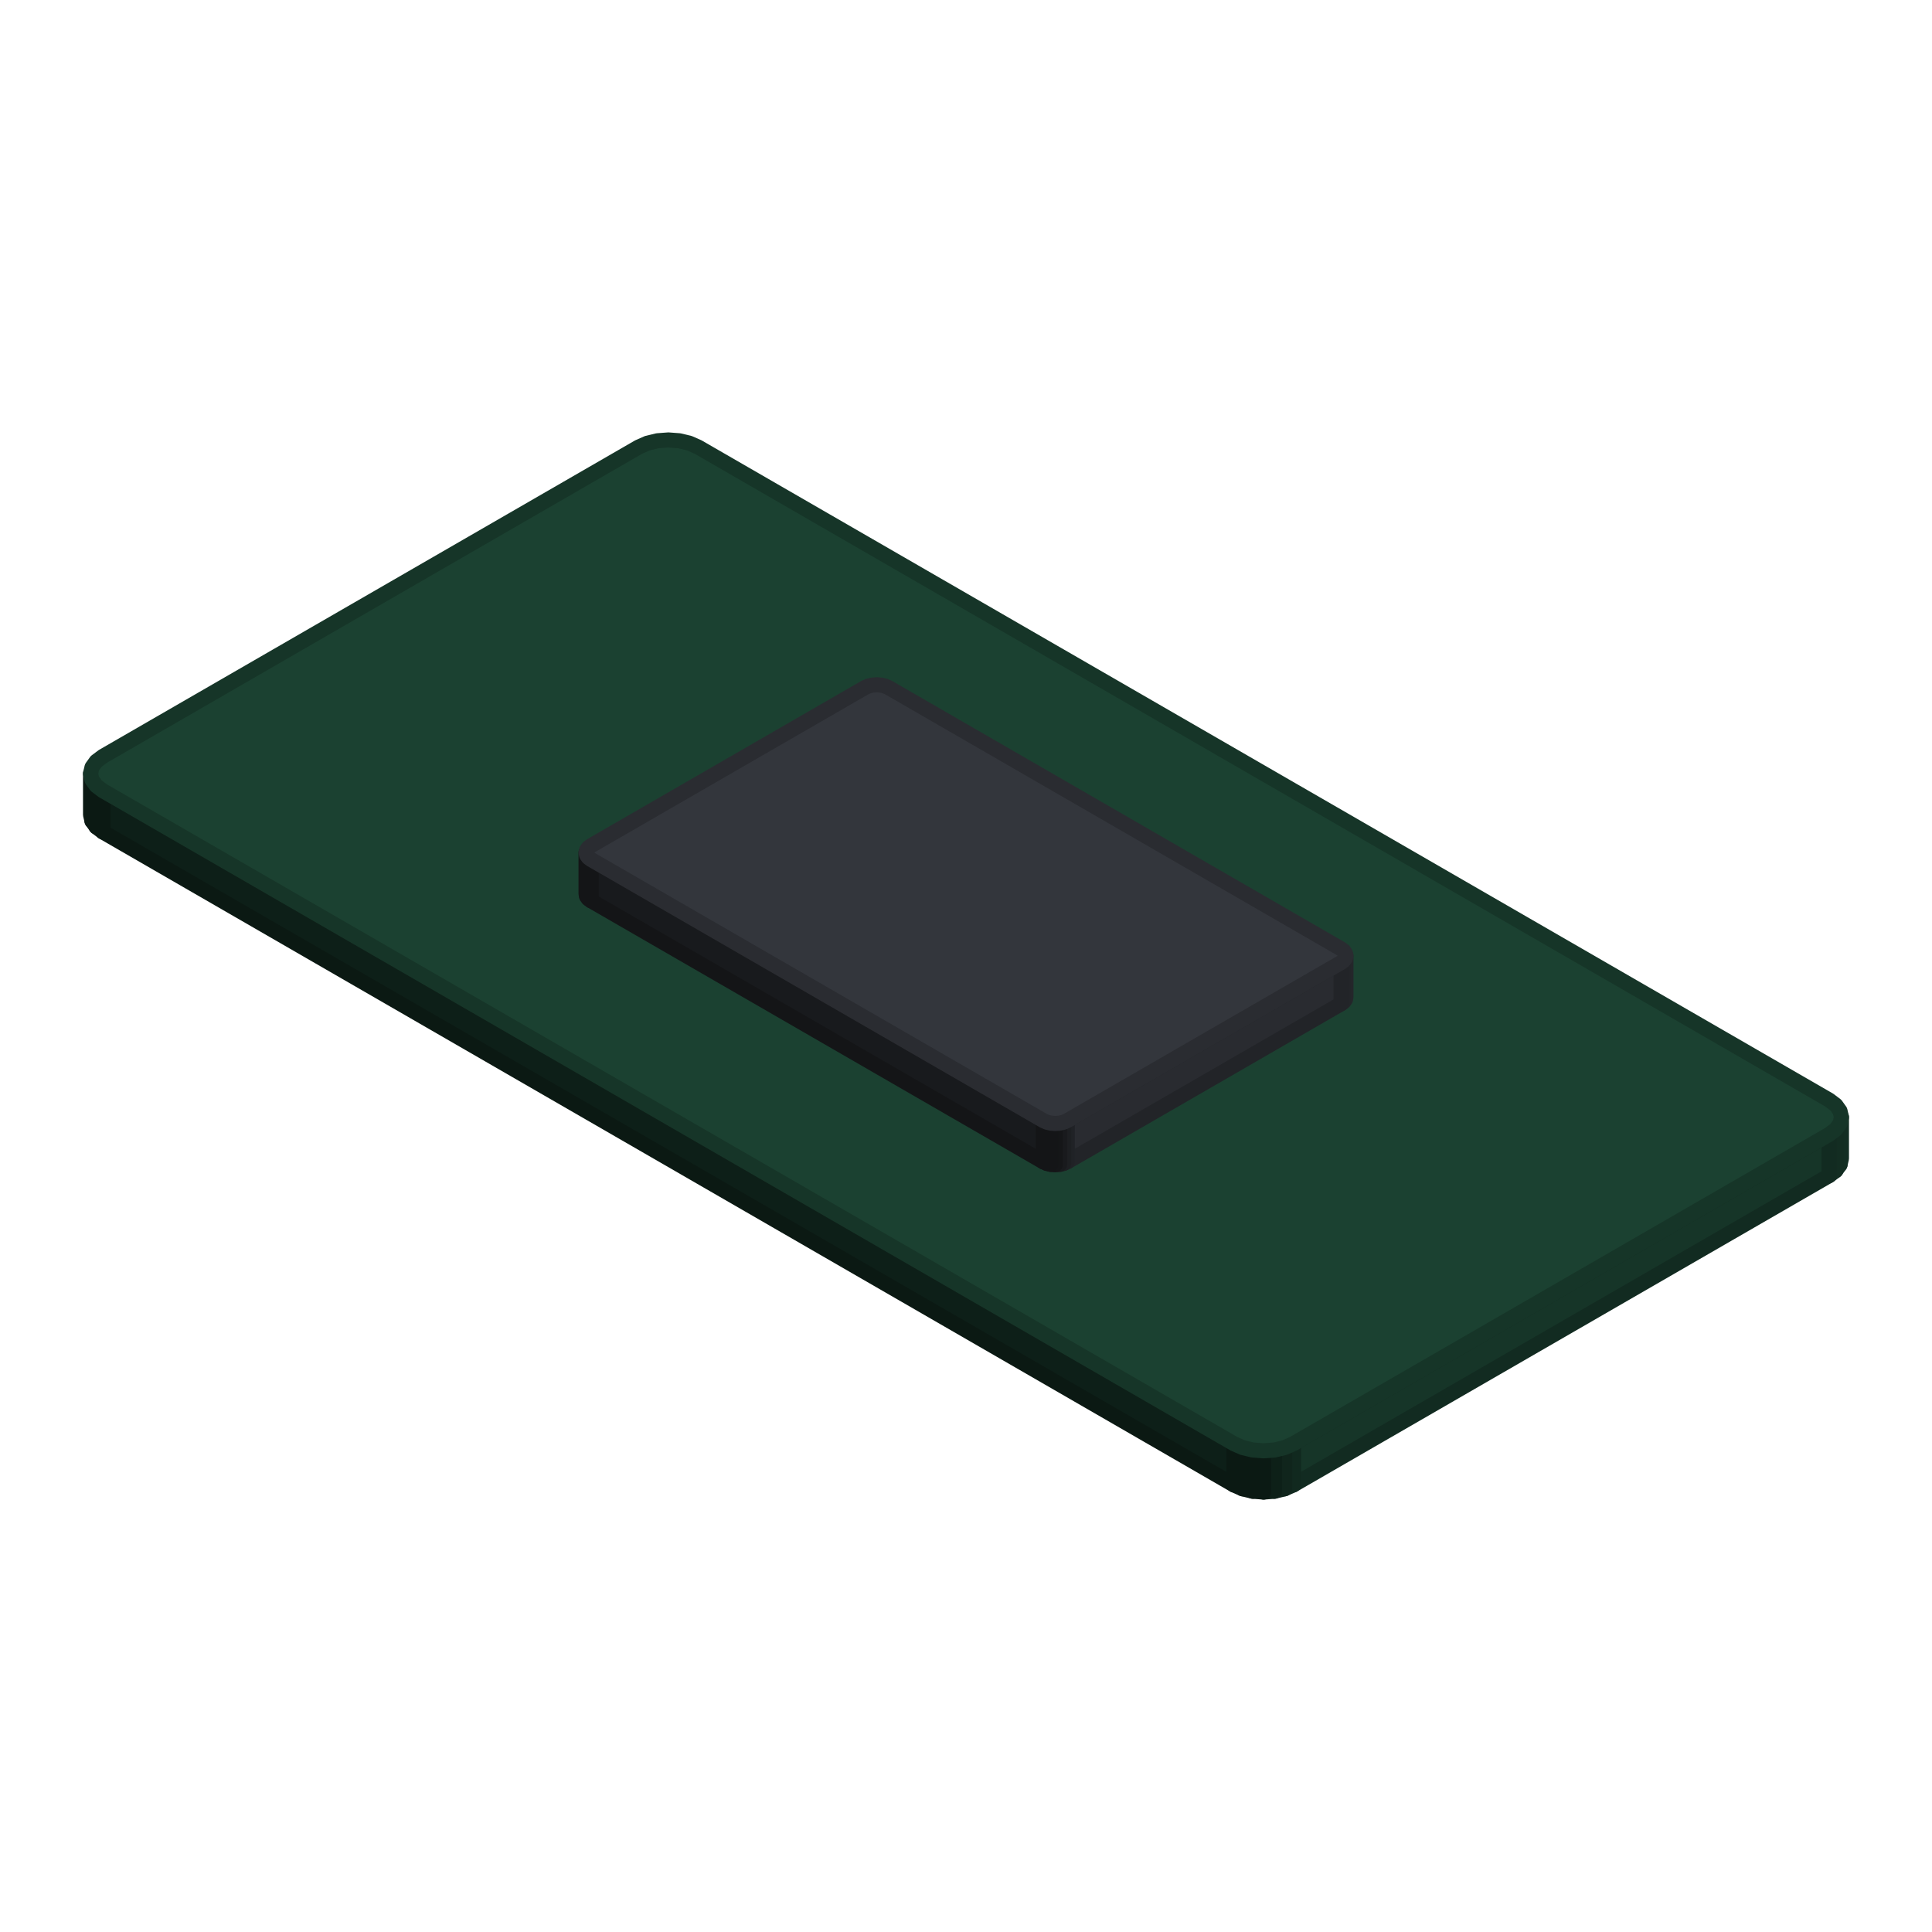
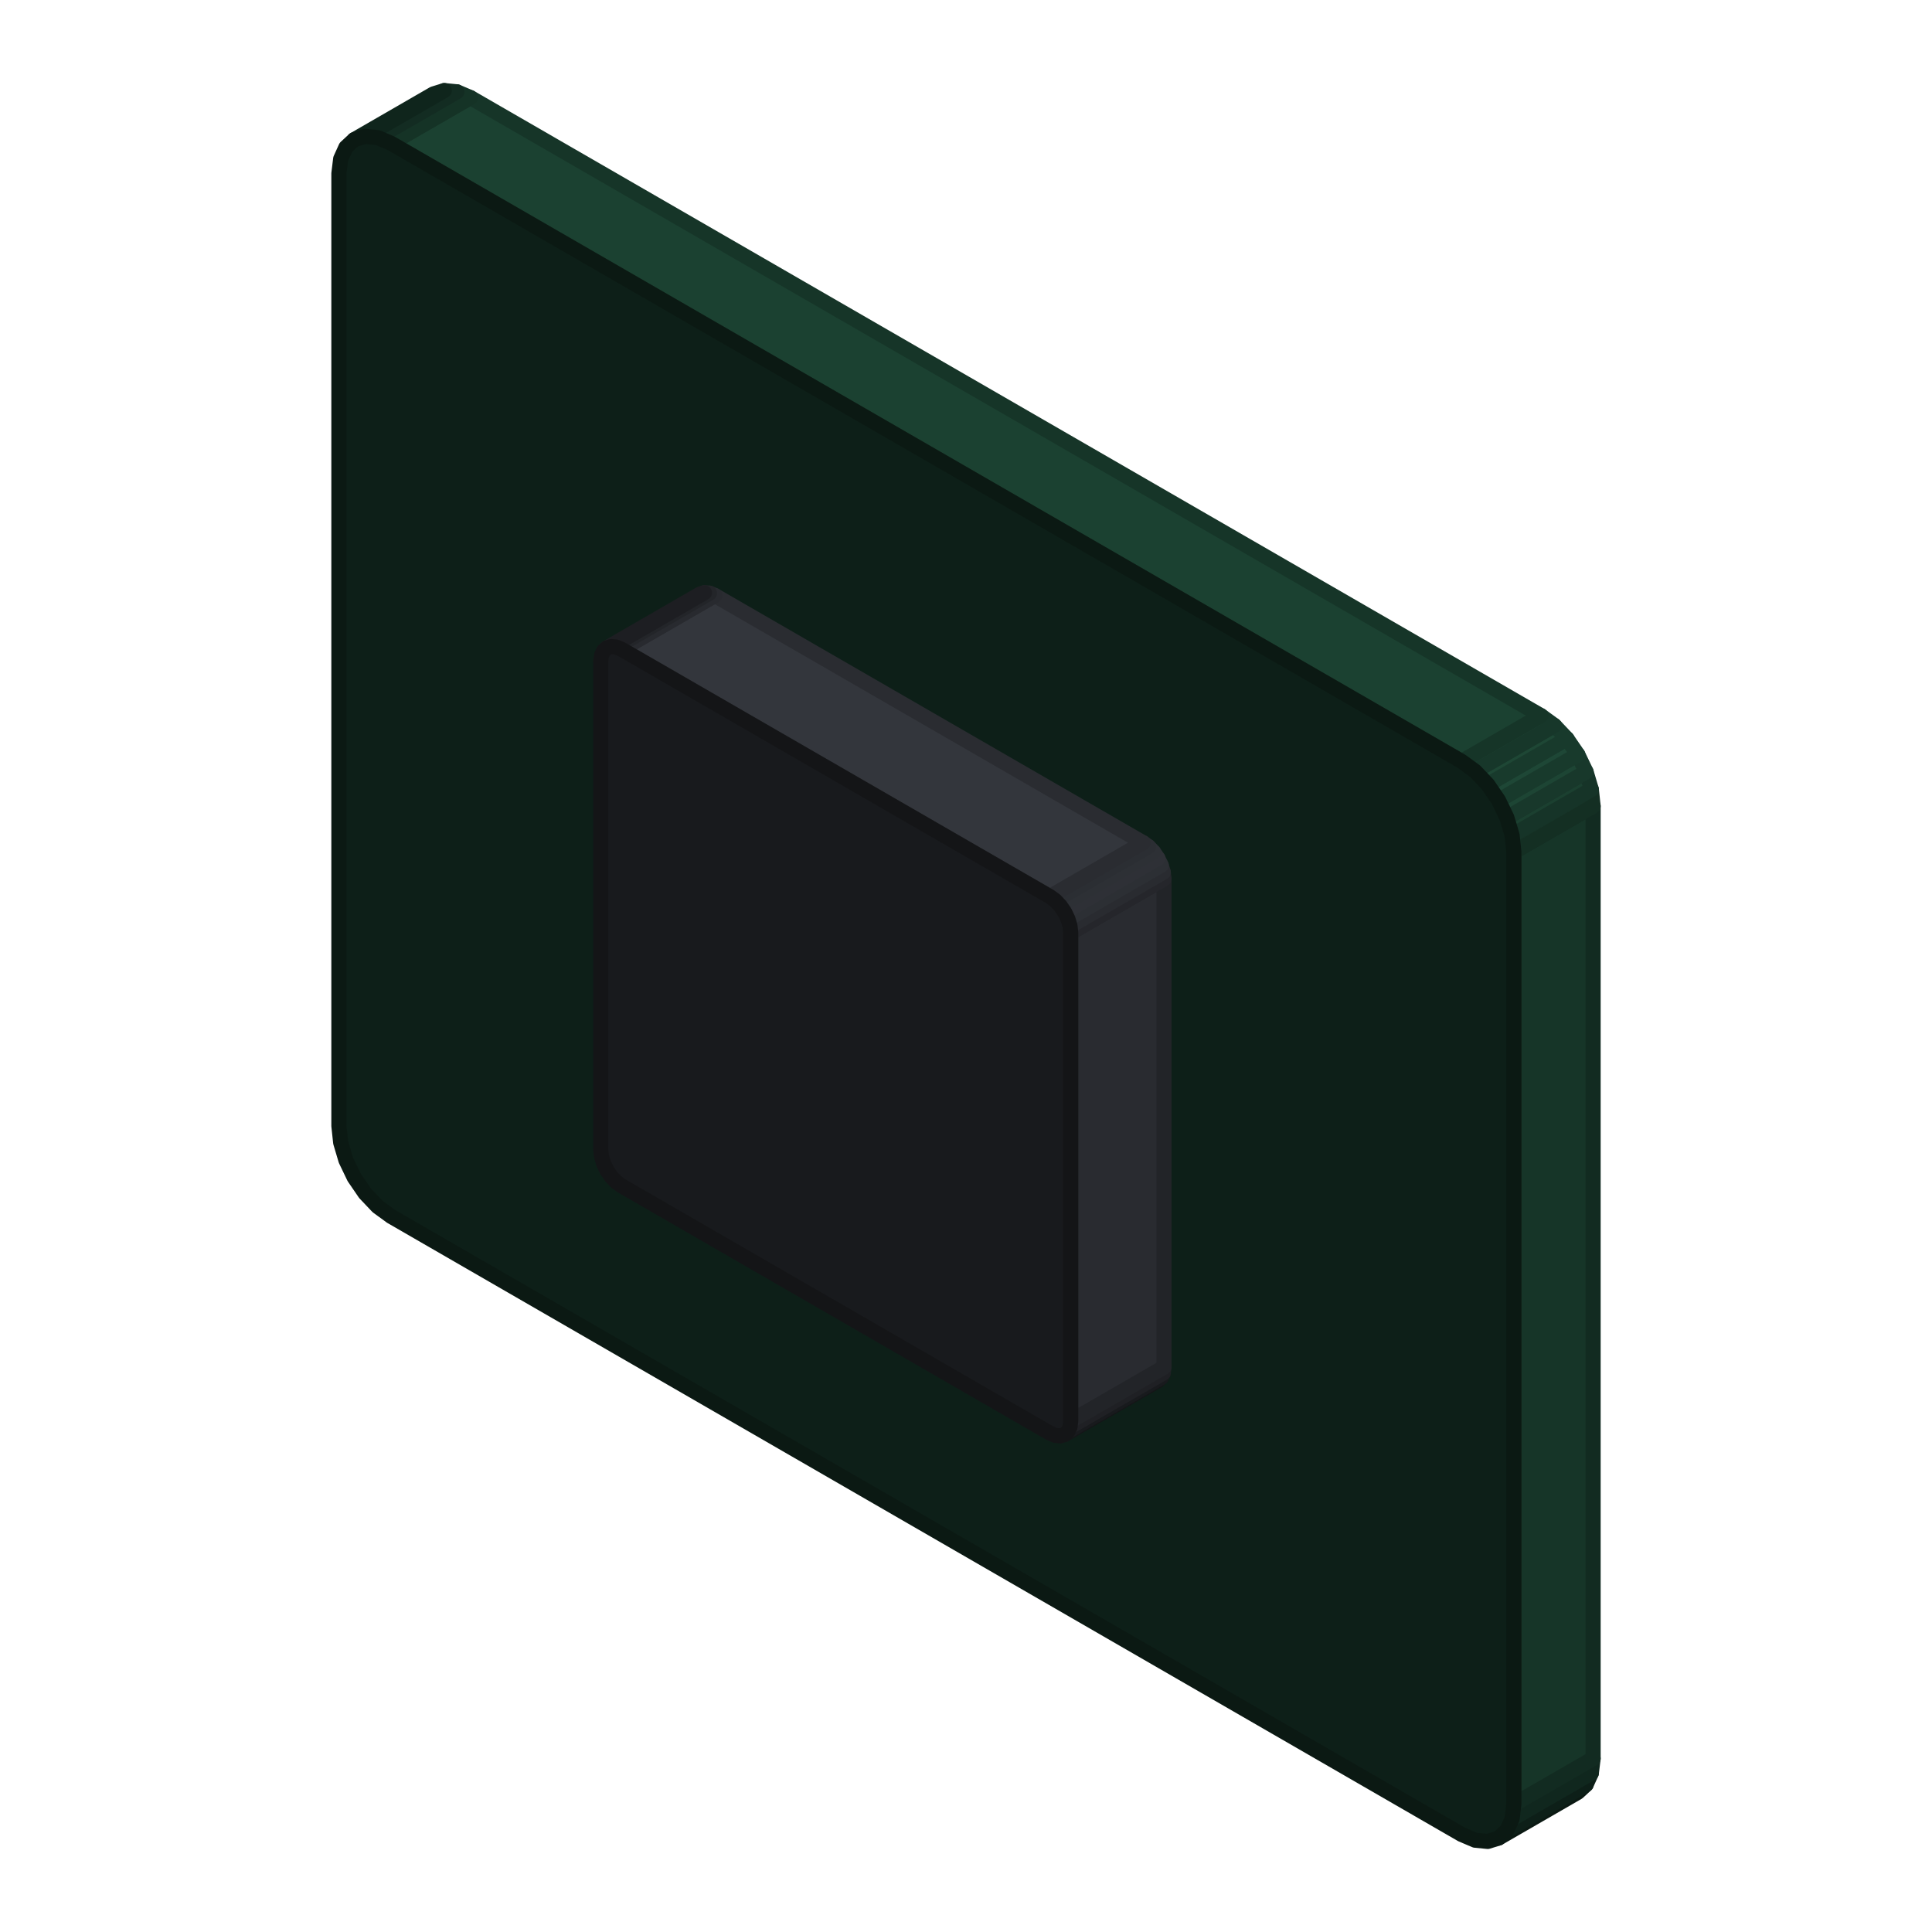
<svg xmlns="http://www.w3.org/2000/svg" viewBox="0 0 64 64" width="64" height="64" role="img" aria-label="Grove Vision AI V2">
  <g shape-rendering="geometricPrecision">
-     <path d="M61 38.375L60.952 38.584L60.952 37.217L61 37.009Z" fill="#18392b" stroke="#142f24" stroke-width=".5" stroke-linejoin="round" />
-     <path d="M60.952 38.584L60.813 38.778L60.813 37.412L60.952 37.217Z" fill="#18392b" stroke="#132e23" stroke-width=".5" stroke-linejoin="round" />
-     <path d="M60.813 38.778L60.592 38.944L60.592 37.578L60.813 37.412Z" fill="#173629" stroke="#132d22" stroke-width=".5" stroke-linejoin="round" />
-     <path d="M60.592 38.944L42.845 49.19L42.845 47.824L60.592 37.578Z" fill="#163528" stroke="#122b21" stroke-width=".5" stroke-linejoin="round" />
-     <path d="M42.845 49.19L42.556 49.318L42.556 47.952L42.845 47.824Z" fill="#153226" stroke="#11291f" stroke-width=".5" stroke-linejoin="round" />
-     <path d="M42.556 49.318L42.22 49.399L42.22 48.033L42.556 47.952Z" fill="#132d22" stroke="#10251c" stroke-width=".5" stroke-linejoin="round" />
-     <path d="M42.22 49.399L41.859 49.426L41.859 48.06L42.22 48.033Z" fill="#10271d" stroke="#0d2018" stroke-width=".5" stroke-linejoin="round" />
-     <path d="M41.859 49.426L41.498 49.399L41.498 48.033L41.859 48.06Z" fill="#0e2018" stroke="#0b1a14" stroke-width=".5" stroke-linejoin="round" />
-     <path d="M41.498 49.399L41.162 49.318L41.162 47.952L41.498 48.033Z" fill="#0d1f18" stroke="#0b1913" stroke-width=".5" stroke-linejoin="round" />
-     <path d="M41.162 49.318L40.873 49.19L40.873 47.824L41.162 47.952Z" fill="#0d1f18" stroke="#0b1913" stroke-width=".5" stroke-linejoin="round" />
-     <path d="M40.873 49.19L3.408 27.56L3.408 26.194L40.873 47.824Z" fill="#0d1f18" stroke="#0b1913" stroke-width=".5" stroke-linejoin="round" />
-     <path d="M3.408 27.56L3.187 27.393L3.187 26.027L3.408 26.194Z" fill="#0d1f18" stroke="#0b1913" stroke-width=".5" stroke-linejoin="round" />
-     <path d="M3.187 27.393L3.048 27.199L3.048 25.833L3.187 26.027Z" fill="#0d1f18" stroke="#0b1913" stroke-width=".5" stroke-linejoin="round" />
-     <path d="M3.048 27.199L3 26.991L3 25.625L3.048 25.833Z" fill="#0d1f18" stroke="#0b1913" stroke-width=".5" stroke-linejoin="round" />
-     <path d="M60.592 36.44L60.813 36.607L60.952 36.801L61 37.009L60.952 37.217L60.813 37.412L60.592 37.578L42.845 47.824L42.556 47.952L42.22 48.033L41.859 48.06L41.498 48.033L41.162 47.952L40.873 47.824L3.408 26.194L3.187 26.027L3.048 25.833L3 25.625L3.048 25.416L3.187 25.222L3.408 25.056L21.155 14.81L21.444 14.682L21.78 14.601L22.141 14.574L22.502 14.601L22.838 14.682L23.127 14.81Z" fill="#1b4131" stroke="#163528" stroke-width=".5" stroke-linejoin="round" />
-     <path d="M44.586 33.025L44.567 33.108L44.567 31.742L44.586 31.658Z" fill="#2d2f35" stroke="#25272b" stroke-width=".5" stroke-linejoin="round" />
-     <path d="M44.567 33.108L44.511 33.186L44.511 31.819L44.567 31.742Z" fill="#2c2f34" stroke="#24262b" stroke-width=".5" stroke-linejoin="round" />
-     <path d="M44.511 33.186L44.423 33.252L44.423 31.886L44.511 31.819Z" fill="#2b2d32" stroke="#232529" stroke-width=".5" stroke-linejoin="round" />
-     <path d="M44.423 33.252L35.352 38.489L35.352 37.123L44.423 31.886Z" fill="#292b30" stroke="#222428" stroke-width=".5" stroke-linejoin="round" />
-     <path d="M35.352 38.489L35.237 38.54L35.237 37.174L35.352 37.123Z" fill="#282a2e" stroke="#202226" stroke-width=".5" stroke-linejoin="round" />
-     <path d="M35.237 38.54L35.102 38.572L35.102 37.206L35.237 37.174Z" fill="#23252a" stroke="#1d1f22" stroke-width=".5" stroke-linejoin="round" />
-     <path d="M35.102 38.572L34.958 38.583L34.958 37.217L35.102 37.206Z" fill="#1f2024" stroke="#191a1d" stroke-width=".5" stroke-linejoin="round" />
-     <path d="M34.958 38.583L34.813 38.572L34.813 37.206L34.958 37.217Z" fill="#191b1e" stroke="#151618" stroke-width=".5" stroke-linejoin="round" />
-     <path d="M34.813 38.572L34.679 38.54L34.679 37.174L34.813 37.206Z" fill="#181a1d" stroke="#141517" stroke-width=".5" stroke-linejoin="round" />
-     <path d="M34.679 38.54L34.563 38.489L34.563 37.123L34.679 37.174Z" fill="#181a1d" stroke="#141517" stroke-width=".5" stroke-linejoin="round" />
-     <path d="M34.563 38.489L19.577 29.837L19.577 28.471L34.563 37.123Z" fill="#181a1d" stroke="#141517" stroke-width=".5" stroke-linejoin="round" />
-     <path d="M19.577 29.837L19.489 29.77L19.489 28.404L19.577 28.471Z" fill="#181a1d" stroke="#141517" stroke-width=".5" stroke-linejoin="round" />
-     <path d="M19.489 29.77L19.433 29.693L19.433 28.326L19.489 28.404Z" fill="#181a1d" stroke="#141517" stroke-width=".5" stroke-linejoin="round" />
-     <path d="M19.433 29.693L19.414 29.609L19.414 28.243L19.433 28.326Z" fill="#181a1d" stroke="#141517" stroke-width=".5" stroke-linejoin="round" />
-     <path d="M44.423 31.431L44.511 31.497L44.567 31.575L44.586 31.658L44.567 31.742L44.511 31.819L44.423 31.886L35.352 37.123L35.237 37.174L35.102 37.206L34.958 37.217L34.813 37.206L34.679 37.174L34.563 37.123L19.577 28.471L19.489 28.404L19.433 28.326L19.414 28.243L19.433 28.16L19.489 28.082L19.577 28.015L28.648 22.779L28.763 22.727L28.898 22.695L29.042 22.684L29.187 22.695L29.321 22.727L29.437 22.779Z" fill="#33363c" stroke="#2a2c31" stroke-width=".5" stroke-linejoin="round" />
+     <path d="M52.267 59.373L52.542 59.118L49.917 60.634L49.641 60.889Z" fill="#0d1f18" stroke="#0b1913" stroke-width=".5" stroke-linejoin="round" />
+     <path d="M52.542 59.118L52.715 58.736L50.09 60.252L49.917 60.634Z" fill="#10261d" stroke="#0d1f18" stroke-width=".5" stroke-linejoin="round" />
+     <path d="M52.715 58.736L52.774 58.253L50.149 59.768L50.09 60.252Z" fill="#143024" stroke="#10271e" stroke-width=".5" stroke-linejoin="round" />
+     <path d="M52.774 58.253L52.774 26.704L50.149 28.22L50.149 59.768Z" fill="#163528" stroke="#122b21" stroke-width=".5" stroke-linejoin="round" />
+     <path d="M52.774 26.704L52.715 26.152L50.09 27.668L50.149 28.22Z" fill="#18392b" stroke="#142f23" stroke-width=".5" stroke-linejoin="round" />
+     <path d="M52.715 26.152L52.542 25.57L49.917 27.086L50.09 27.668Z" fill="#1b4030" stroke="#163428" stroke-width=".5" stroke-linejoin="round" />
+     <path d="M52.542 25.57L52.267 24.997L49.641 26.513L49.917 27.086Z" fill="#1d4534" stroke="#18382b" stroke-width=".5" stroke-linejoin="round" />
+     <path d="M52.267 24.997L51.908 24.472L49.283 25.988L49.641 26.513Z" fill="#1e4736" stroke="#183a2c" stroke-width=".5" stroke-linejoin="round" />
+     <path d="M51.908 24.472L51.491 24.032L48.865 25.547L49.283 25.988Z" fill="#1e4735" stroke="#183a2c" stroke-width=".5" stroke-linejoin="round" />
+     <path d="M51.491 24.032L51.043 23.705L48.417 25.221L48.865 25.547Z" fill="#1c4433" stroke="#17372a" stroke-width=".5" stroke-linejoin="round" />
+     <path d="M51.043 23.705L15.583 3.232L12.957 4.748L48.417 25.221Z" fill="#1b4131" stroke="#163528" stroke-width=".5" stroke-linejoin="round" />
+     <path d="M15.583 3.232L15.135 3.041L12.509 4.557L12.957 4.748Z" fill="#1a3e2f" stroke="#153326" stroke-width=".5" stroke-linejoin="round" />
+     <path d="M15.135 3.041L14.717 3L12.092 4.516L12.509 4.557Z" fill="#173629" stroke="#132c22" stroke-width=".5" stroke-linejoin="round" />
+     <path d="M14.717 3L14.359 3.111L11.733 4.627L12.092 4.516Z" fill="#132d22" stroke="#0f251c" stroke-width=".5" stroke-linejoin="round" />
+     <path d="M48.417 60.768L48.865 60.959L49.283 61L49.641 60.889L49.917 60.634L50.09 60.252L50.149 59.768L50.149 28.22L50.09 27.668L49.917 27.086L49.641 26.513L49.283 25.988L48.865 25.547L48.417 25.221L12.957 4.748L12.509 4.557L12.092 4.516L11.733 4.627L11.458 4.882L11.285 5.264L11.226 5.747L11.226 37.296L11.285 37.848L11.458 38.43L11.733 39.003L12.092 39.528L12.509 39.968L12.957 40.295Z" fill="#0d1f18" stroke="#0b1913" stroke-width=".5" stroke-linejoin="round" />
+     <path d="M38.355 45.738L38.466 45.636L35.377 47.419L35.267 47.521Z" fill="#181a1d" stroke="#141517" stroke-width=".5" stroke-linejoin="round" />
+     <path d="M38.466 45.636L38.535 45.483L35.446 47.266L35.377 47.419Z" fill="#1e1f23" stroke="#181a1d" stroke-width=".5" stroke-linejoin="round" />
+     <path d="M38.535 45.483L38.558 45.29L35.469 47.073L35.446 47.266Z" fill="#26282c" stroke="#1f2024" stroke-width=".5" stroke-linejoin="round" />
+     <path d="M38.558 45.29L38.558 29.115L35.469 30.899L35.469 47.073Z" fill="#292b30" stroke="#222428" stroke-width=".5" stroke-linejoin="round" />
+     <path d="M38.558 29.115L38.535 28.895L35.446 30.678L35.469 30.899Z" fill="#2d2f34" stroke="#25262b" stroke-width=".5" stroke-linejoin="round" />
+     <path d="M38.535 28.895L38.466 28.662L35.377 30.445L35.446 30.678Z" fill="#32353b" stroke="#292b30" stroke-width=".5" stroke-linejoin="round" />
+     <path d="M38.466 28.662L38.355 28.433L35.267 30.216L35.377 30.445Z" fill="#36393f" stroke="#2c2f34" stroke-width=".5" stroke-linejoin="round" />
+     <path d="M38.355 28.433L38.212 28.223L35.123 30.006L35.267 30.216Z" fill="#383b41" stroke="#2e3036" stroke-width=".5" stroke-linejoin="round" />
+     <path d="M38.212 28.223L38.045 28.046L34.956 29.83L35.123 30.006Z" fill="#373a41" stroke="#2d3035" stroke-width=".5" stroke-linejoin="round" />
+     <path d="M38.045 28.046L37.866 27.916L34.777 29.699L34.956 29.83Z" fill="#35383e" stroke="#2b2e33" stroke-width=".5" stroke-linejoin="round" />
+     <path d="M37.866 27.916L23.682 19.727L20.593 21.51L34.777 29.699Z" fill="#33363c" stroke="#2a2c31" stroke-width=".5" stroke-linejoin="round" />
+     <path d="M23.682 19.727L23.503 19.65L20.414 21.434L20.593 21.51Z" fill="#313339" stroke="#282a2f" stroke-width=".5" stroke-linejoin="round" />
+     <path d="M23.503 19.65L23.336 19.634L20.247 21.417L20.414 21.434Z" fill="#2b2d32" stroke="#232529" stroke-width=".5" stroke-linejoin="round" />
+     <path d="M23.336 19.634L23.192 19.678L20.103 21.461L20.247 21.417Z" fill="#232529" stroke="#1d1e22" stroke-width=".5" stroke-linejoin="round" />
+     <path d="M34.777 47.473L34.956 47.549L35.123 47.566L35.267 47.521L35.377 47.419L35.446 47.266L35.469 47.073L35.469 30.899L35.446 30.678L35.377 30.445L35.267 30.216L35.123 30.006L34.956 29.83L34.777 29.699L20.593 21.51L20.414 21.434L20.247 21.417L20.103 21.461L19.993 21.563L19.924 21.716L19.9 21.91L19.9 38.084L19.924 38.305L19.993 38.537L20.103 38.767L20.247 38.977L20.414 39.153L20.593 39.284Z" fill="#181a1d" stroke="#141517" stroke-width=".5" stroke-linejoin="round" />
  </g>
</svg>
